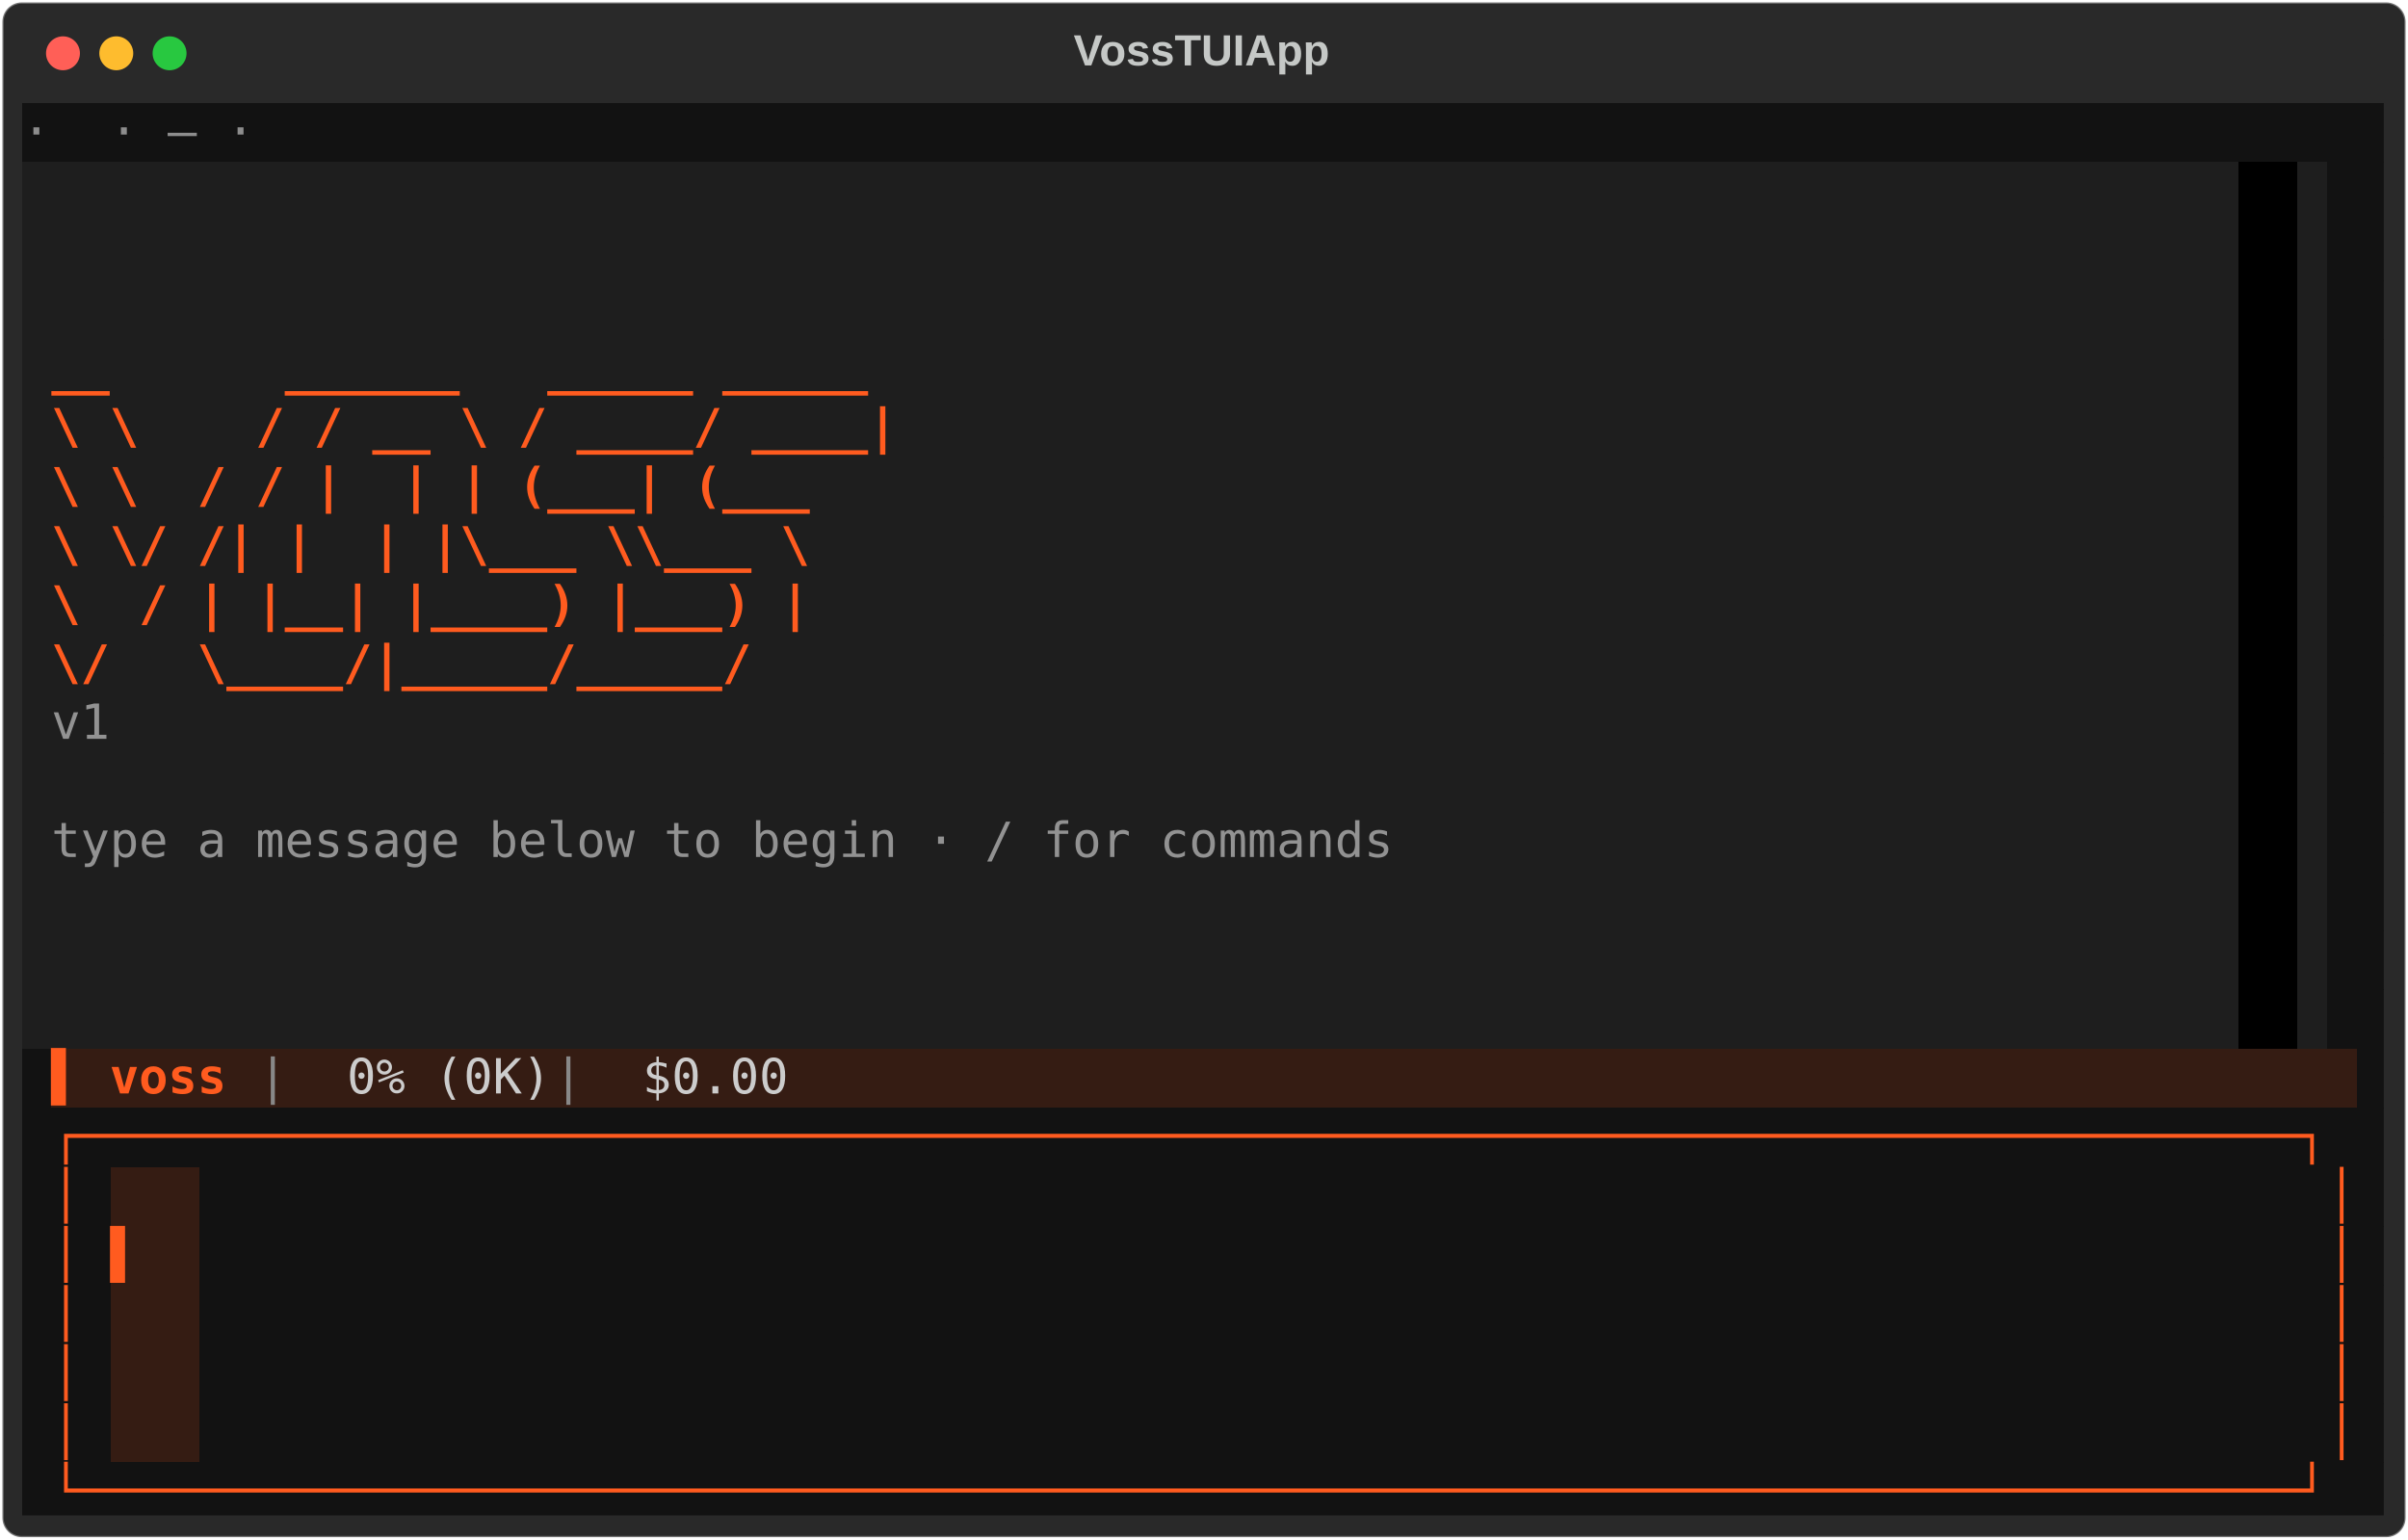
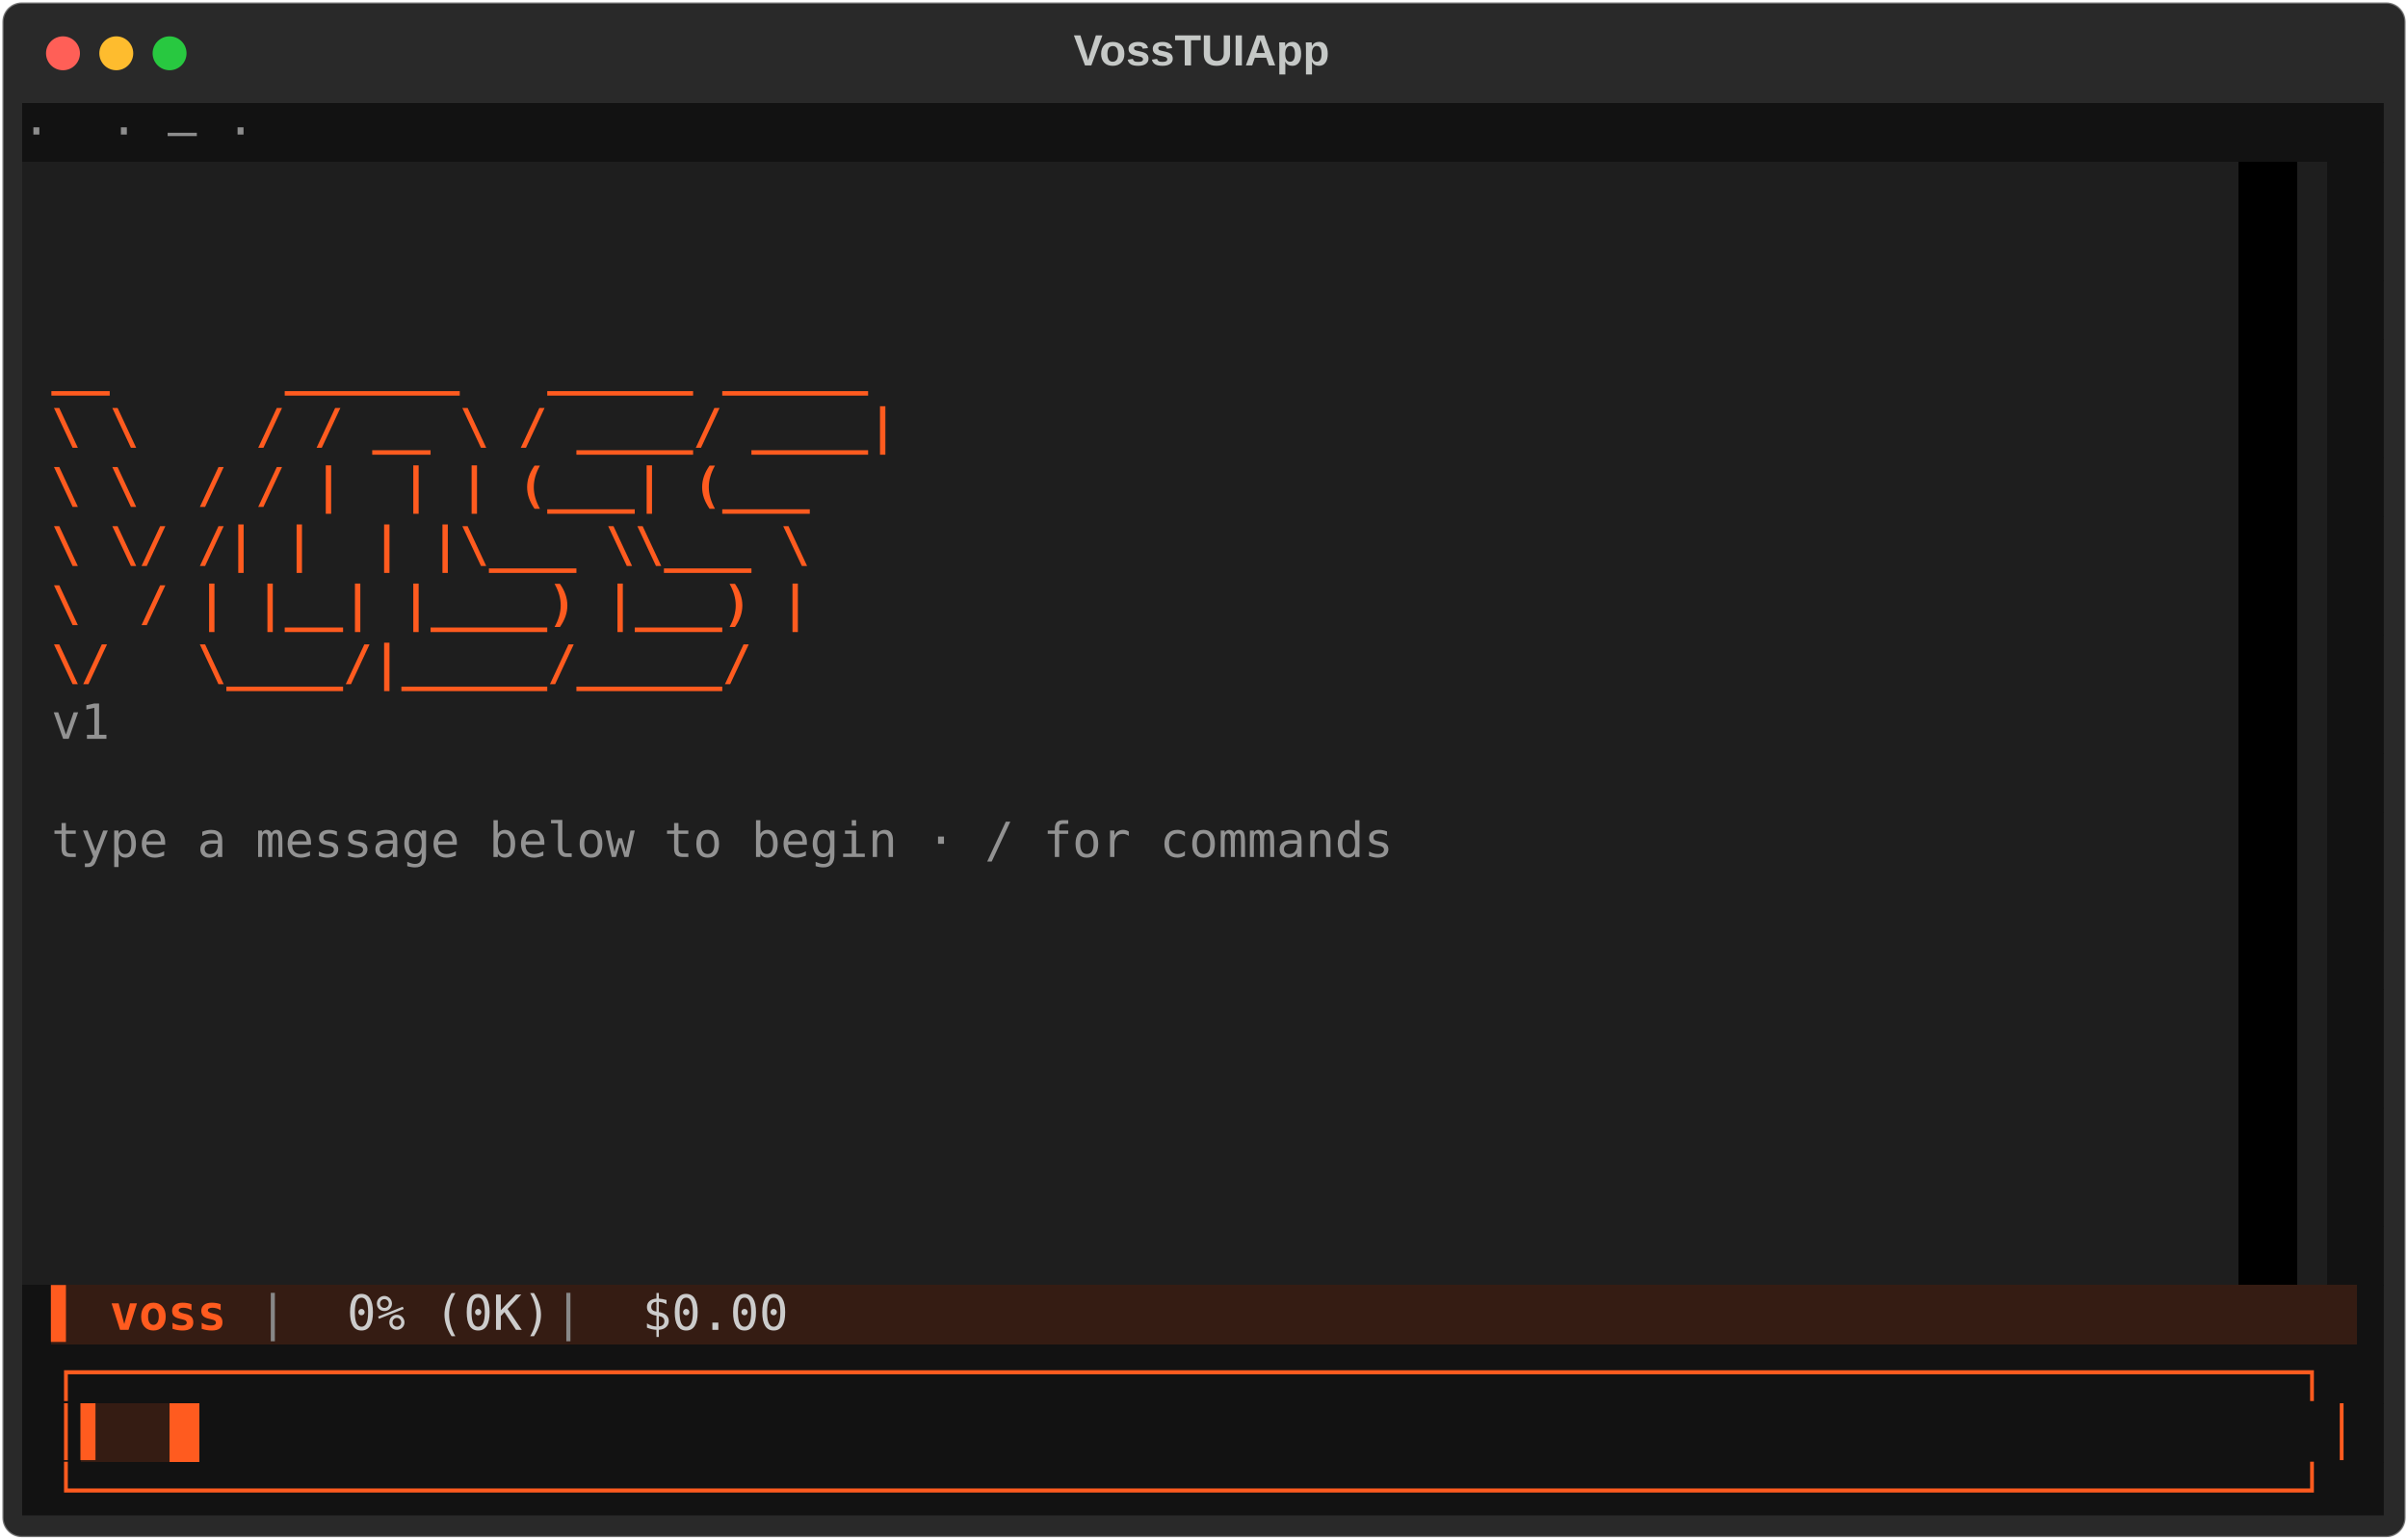
<svg xmlns="http://www.w3.org/2000/svg" class="rich-terminal" viewBox="0 0 994 635.6">
  <style>

    @font-face {
        font-family: "Fira Code";
        src: local("FiraCode-Regular"),
                url("https://cdnjs.cloudflare.com/ajax/libs/firacode/6.2.0/woff2/FiraCode-Regular.woff2") format("woff2"),
                url("https://cdnjs.cloudflare.com/ajax/libs/firacode/6.2.0/woff/FiraCode-Regular.woff") format("woff");
        font-style: normal;
        font-weight: 400;
    }
    @font-face {
        font-family: "Fira Code";
        src: local("FiraCode-Bold"),
                url("https://cdnjs.cloudflare.com/ajax/libs/firacode/6.2.0/woff2/FiraCode-Bold.woff2") format("woff2"),
                url("https://cdnjs.cloudflare.com/ajax/libs/firacode/6.2.0/woff/FiraCode-Bold.woff") format("woff");
        font-style: bold;
        font-weight: 700;
    }

    .terminal-matrix {
        font-family: Fira Code, monospace;
        font-size: 20px;
        line-height: 24.4px;
        font-variant-east-asian: full-width;
    }

    .terminal-title {
        font-size: 18px;
        font-weight: bold;
        font-family: arial;
    }

    .terminal-r1 { fill: #8d8d8d }
.terminal-r2 { fill: #c5c8c6 }
.terminal-r3 { fill: #e0e0e0 }
.terminal-r4 { fill: #ff5b1f;font-weight: bold }
.terminal-r5 { fill: #929292 }
.terminal-r6 { fill: #888888 }
.terminal-r7 { fill: #cccccc }
.terminal-r8 { fill: #ff5b1f }
+ .terminal-r9 { fill: #121212 }
    </style>
  <defs>
    <clipPath id="terminal-clip-terminal">
      <rect x="0" y="0" width="975.0" height="584.6" />
    </clipPath>
    <clipPath id="terminal-line-0">
      <rect x="0" y="1.5" width="976" height="24.65" />
    </clipPath>
    <clipPath id="terminal-line-1">
      <rect x="0" y="25.9" width="976" height="24.65" />
    </clipPath>
    <clipPath id="terminal-line-2">
      <rect x="0" y="50.3" width="976" height="24.65" />
    </clipPath>
    <clipPath id="terminal-line-3">
      <rect x="0" y="74.7" width="976" height="24.65" />
    </clipPath>
    <clipPath id="terminal-line-4">
      <rect x="0" y="99.1" width="976" height="24.65" />
    </clipPath>
    <clipPath id="terminal-line-5">
      <rect x="0" y="123.5" width="976" height="24.65" />
    </clipPath>
    <clipPath id="terminal-line-6">
      <rect x="0" y="147.9" width="976" height="24.65" />
    </clipPath>
    <clipPath id="terminal-line-7">
      <rect x="0" y="172.3" width="976" height="24.65" />
    </clipPath>
    <clipPath id="terminal-line-8">
      <rect x="0" y="196.7" width="976" height="24.65" />
    </clipPath>
    <clipPath id="terminal-line-9">
      <rect x="0" y="221.1" width="976" height="24.65" />
    </clipPath>
    <clipPath id="terminal-line-10">
      <rect x="0" y="245.5" width="976" height="24.65" />
    </clipPath>
    <clipPath id="terminal-line-11">
      <rect x="0" y="269.9" width="976" height="24.65" />
    </clipPath>
    <clipPath id="terminal-line-12">
      <rect x="0" y="294.3" width="976" height="24.65" />
    </clipPath>
    <clipPath id="terminal-line-13">
      <rect x="0" y="318.7" width="976" height="24.65" />
    </clipPath>
    <clipPath id="terminal-line-14">
      <rect x="0" y="343.1" width="976" height="24.65" />
    </clipPath>
    <clipPath id="terminal-line-15">
      <rect x="0" y="367.5" width="976" height="24.65" />
    </clipPath>
    <clipPath id="terminal-line-16">
      <rect x="0" y="391.9" width="976" height="24.65" />
    </clipPath>
    <clipPath id="terminal-line-17">
      <rect x="0" y="416.3" width="976" height="24.65" />
    </clipPath>
    <clipPath id="terminal-line-18">
      <rect x="0" y="440.7" width="976" height="24.65" />
    </clipPath>
    <clipPath id="terminal-line-19">
      <rect x="0" y="465.1" width="976" height="24.65" />
    </clipPath>
    <clipPath id="terminal-line-20">
      <rect x="0" y="489.5" width="976" height="24.65" />
    </clipPath>
    <clipPath id="terminal-line-21">
      <rect x="0" y="513.9" width="976" height="24.65" />
    </clipPath>
    <clipPath id="terminal-line-22">
      <rect x="0" y="538.3" width="976" height="24.65" />
    </clipPath>
  </defs>
  <rect fill="#292929" stroke="rgba(255,255,255,0.35)" stroke-width="1" x="1" y="1" width="992" height="633.6" rx="8" />
  <text class="terminal-title" fill="#c5c8c6" text-anchor="middle" x="496" y="27">VossTUIApp</text>
  <g transform="translate(26,22)">
    <circle cx="0" cy="0" r="7" fill="#ff5f57" />
    <circle cx="22" cy="0" r="7" fill="#febc2e" />
    <circle cx="44" cy="0" r="7" fill="#28c840" />
  </g>
  <g transform="translate(9, 41)" clip-path="url(#terminal-clip-terminal)">
    <rect fill="#121212" x="0" y="1.5" width="122" height="24.65" shape-rendering="crispEdges" />
    <rect fill="#121212" x="122" y="1.5" width="854" height="24.65" shape-rendering="crispEdges" />
    <rect fill="#1e1e1e" x="0" y="25.9" width="12.2" height="24.65" shape-rendering="crispEdges" />
    <rect fill="#1e1e1e" x="12.2" y="25.9" width="902.8" height="24.65" shape-rendering="crispEdges" />
    <rect fill="#000000" x="915" y="25.9" width="24.4" height="24.65" shape-rendering="crispEdges" />
    <rect fill="#1e1e1e" x="939.4" y="25.9" width="12.2" height="24.65" shape-rendering="crispEdges" />
    <rect fill="#121212" x="951.6" y="25.9" width="24.4" height="24.65" shape-rendering="crispEdges" />
    <rect fill="#1e1e1e" x="0" y="50.3" width="12.2" height="24.65" shape-rendering="crispEdges" />
    <rect fill="#1e1e1e" x="12.2" y="50.3" width="902.8" height="24.65" shape-rendering="crispEdges" />
    <rect fill="#000000" x="915" y="50.3" width="24.4" height="24.65" shape-rendering="crispEdges" />
    <rect fill="#1e1e1e" x="939.4" y="50.3" width="12.2" height="24.65" shape-rendering="crispEdges" />
    <rect fill="#121212" x="951.6" y="50.3" width="24.4" height="24.65" shape-rendering="crispEdges" />
    <rect fill="#1e1e1e" x="0" y="74.7" width="12.2" height="24.65" shape-rendering="crispEdges" />
    <rect fill="#1e1e1e" x="12.2" y="74.7" width="902.8" height="24.65" shape-rendering="crispEdges" />
    <rect fill="#000000" x="915" y="74.7" width="24.4" height="24.65" shape-rendering="crispEdges" />
    <rect fill="#1e1e1e" x="939.4" y="74.7" width="12.2" height="24.65" shape-rendering="crispEdges" />
    <rect fill="#121212" x="951.6" y="74.7" width="24.4" height="24.65" shape-rendering="crispEdges" />
    <rect fill="#1e1e1e" x="0" y="99.1" width="12.2" height="24.65" shape-rendering="crispEdges" />
    <rect fill="#1e1e1e" x="12.2" y="99.1" width="658.8" height="24.65" shape-rendering="crispEdges" />
    <rect fill="#1e1e1e" x="671" y="99.1" width="244" height="24.65" shape-rendering="crispEdges" />
    <rect fill="#000000" x="915" y="99.1" width="24.4" height="24.65" shape-rendering="crispEdges" />
    <rect fill="#1e1e1e" x="939.4" y="99.1" width="12.2" height="24.65" shape-rendering="crispEdges" />
    <rect fill="#121212" x="951.6" y="99.1" width="24.4" height="24.65" shape-rendering="crispEdges" />
    <rect fill="#1e1e1e" x="0" y="123.5" width="12.2" height="24.65" shape-rendering="crispEdges" />
    <rect fill="#1e1e1e" x="12.2" y="123.5" width="658.8" height="24.65" shape-rendering="crispEdges" />
    <rect fill="#1e1e1e" x="671" y="123.5" width="244" height="24.65" shape-rendering="crispEdges" />
    <rect fill="#000000" x="915" y="123.5" width="24.4" height="24.65" shape-rendering="crispEdges" />
    <rect fill="#1e1e1e" x="939.4" y="123.5" width="12.2" height="24.65" shape-rendering="crispEdges" />
    <rect fill="#121212" x="951.6" y="123.5" width="24.4" height="24.65" shape-rendering="crispEdges" />
    <rect fill="#1e1e1e" x="0" y="147.9" width="12.2" height="24.65" shape-rendering="crispEdges" />
    <rect fill="#1e1e1e" x="12.2" y="147.9" width="646.6" height="24.65" shape-rendering="crispEdges" />
    <rect fill="#1e1e1e" x="658.8" y="147.9" width="256.2" height="24.65" shape-rendering="crispEdges" />
    <rect fill="#000000" x="915" y="147.9" width="24.4" height="24.65" shape-rendering="crispEdges" />
    <rect fill="#1e1e1e" x="939.4" y="147.9" width="12.2" height="24.65" shape-rendering="crispEdges" />
    <rect fill="#121212" x="951.6" y="147.9" width="24.4" height="24.65" shape-rendering="crispEdges" />
    <rect fill="#1e1e1e" x="0" y="172.3" width="12.2" height="24.65" shape-rendering="crispEdges" />
    <rect fill="#1e1e1e" x="12.2" y="172.3" width="658.8" height="24.65" shape-rendering="crispEdges" />
    <rect fill="#1e1e1e" x="671" y="172.3" width="244" height="24.65" shape-rendering="crispEdges" />
    <rect fill="#000000" x="915" y="172.3" width="24.4" height="24.65" shape-rendering="crispEdges" />
    <rect fill="#1e1e1e" x="939.4" y="172.3" width="12.2" height="24.65" shape-rendering="crispEdges" />
    <rect fill="#121212" x="951.6" y="172.3" width="24.4" height="24.65" shape-rendering="crispEdges" />
    <rect fill="#1e1e1e" x="0" y="196.7" width="12.2" height="24.65" shape-rendering="crispEdges" />
    <rect fill="#1e1e1e" x="12.2" y="196.7" width="658.8" height="24.65" shape-rendering="crispEdges" />
    <rect fill="#1e1e1e" x="671" y="196.7" width="244" height="24.65" shape-rendering="crispEdges" />
    <rect fill="#000000" x="915" y="196.7" width="24.4" height="24.65" shape-rendering="crispEdges" />
    <rect fill="#1e1e1e" x="939.4" y="196.7" width="12.2" height="24.65" shape-rendering="crispEdges" />
    <rect fill="#121212" x="951.6" y="196.7" width="24.4" height="24.65" shape-rendering="crispEdges" />
    <rect fill="#1e1e1e" x="0" y="221.1" width="12.2" height="24.65" shape-rendering="crispEdges" />
    <rect fill="#1e1e1e" x="12.2" y="221.1" width="658.8" height="24.65" shape-rendering="crispEdges" />
    <rect fill="#1e1e1e" x="671" y="221.1" width="244" height="24.65" shape-rendering="crispEdges" />
    <rect fill="#000000" x="915" y="221.1" width="24.4" height="24.65" shape-rendering="crispEdges" />
    <rect fill="#1e1e1e" x="939.4" y="221.1" width="12.2" height="24.65" shape-rendering="crispEdges" />
    <rect fill="#121212" x="951.6" y="221.1" width="24.4" height="24.65" shape-rendering="crispEdges" />
    <rect fill="#1e1e1e" x="0" y="245.5" width="12.2" height="24.65" shape-rendering="crispEdges" />
    <rect fill="#1e1e1e" x="12.2" y="245.5" width="500.2" height="24.65" shape-rendering="crispEdges" />
    <rect fill="#1e1e1e" x="512.4" y="245.5" width="402.6" height="24.65" shape-rendering="crispEdges" />
    <rect fill="#000000" x="915" y="245.5" width="24.4" height="24.65" shape-rendering="crispEdges" />
    <rect fill="#1e1e1e" x="939.4" y="245.5" width="12.2" height="24.65" shape-rendering="crispEdges" />
    <rect fill="#121212" x="951.6" y="245.5" width="24.4" height="24.65" shape-rendering="crispEdges" />
    <rect fill="#1e1e1e" x="0" y="269.9" width="12.2" height="24.65" shape-rendering="crispEdges" />
    <rect fill="#1e1e1e" x="12.2" y="269.9" width="902.8" height="24.65" shape-rendering="crispEdges" />
    <rect fill="#000000" x="915" y="269.9" width="24.4" height="24.65" shape-rendering="crispEdges" />
    <rect fill="#1e1e1e" x="939.4" y="269.9" width="12.2" height="24.65" shape-rendering="crispEdges" />
    <rect fill="#121212" x="951.6" y="269.9" width="24.4" height="24.65" shape-rendering="crispEdges" />
    <rect fill="#1e1e1e" x="0" y="294.3" width="12.2" height="24.65" shape-rendering="crispEdges" />
    <rect fill="#1e1e1e" x="12.2" y="294.3" width="768.6" height="24.65" shape-rendering="crispEdges" />
    <rect fill="#1e1e1e" x="780.8" y="294.3" width="134.2" height="24.65" shape-rendering="crispEdges" />
    <rect fill="#000000" x="915" y="294.3" width="24.4" height="24.65" shape-rendering="crispEdges" />
    <rect fill="#1e1e1e" x="939.4" y="294.3" width="12.2" height="24.65" shape-rendering="crispEdges" />
    <rect fill="#121212" x="951.6" y="294.3" width="24.4" height="24.65" shape-rendering="crispEdges" />
    <rect fill="#1e1e1e" x="0" y="318.7" width="12.2" height="24.65" shape-rendering="crispEdges" />
    <rect fill="#1e1e1e" x="12.2" y="318.7" width="902.8" height="24.65" shape-rendering="crispEdges" />
    <rect fill="#000000" x="915" y="318.7" width="24.4" height="24.65" shape-rendering="crispEdges" />
    <rect fill="#1e1e1e" x="939.4" y="318.7" width="12.2" height="24.65" shape-rendering="crispEdges" />
    <rect fill="#121212" x="951.6" y="318.7" width="24.4" height="24.65" shape-rendering="crispEdges" />
    <rect fill="#1e1e1e" x="0" y="343.1" width="12.2" height="24.65" shape-rendering="crispEdges" />
    <rect fill="#1e1e1e" x="12.2" y="343.1" width="902.8" height="24.65" shape-rendering="crispEdges" />
    <rect fill="#000000" x="915" y="343.1" width="24.4" height="24.65" shape-rendering="crispEdges" />
    <rect fill="#1e1e1e" x="939.4" y="343.1" width="12.2" height="24.65" shape-rendering="crispEdges" />
    <rect fill="#121212" x="951.6" y="343.1" width="24.4" height="24.65" shape-rendering="crispEdges" />
    <rect fill="#1e1e1e" x="0" y="367.5" width="12.2" height="24.65" shape-rendering="crispEdges" />
    <rect fill="#1e1e1e" x="12.2" y="367.5" width="902.8" height="24.65" shape-rendering="crispEdges" />
    <rect fill="#000000" x="915" y="367.5" width="24.4" height="24.65" shape-rendering="crispEdges" />
    <rect fill="#1e1e1e" x="939.4" y="367.5" width="12.2" height="24.65" shape-rendering="crispEdges" />
    <rect fill="#121212" x="951.6" y="367.5" width="24.4" height="24.65" shape-rendering="crispEdges" />
-     <rect fill="#121212" x="0" y="391.9" width="12.2" height="24.65" shape-rendering="crispEdges" />
-     <rect fill="#351c13" x="12.2" y="391.9" width="85.4" height="24.65" shape-rendering="crispEdges" />
-     <rect fill="#351c13" x="97.6" y="391.9" width="36.6" height="24.65" shape-rendering="crispEdges" />
-     <rect fill="#351c13" x="134.2" y="391.9" width="85.4" height="24.65" shape-rendering="crispEdges" />
-     <rect fill="#351c13" x="219.6" y="391.9" width="36.6" height="24.65" shape-rendering="crispEdges" />
-     <rect fill="#351c13" x="256.2" y="391.9" width="61" height="24.65" shape-rendering="crispEdges" />
-     <rect fill="#351c13" x="317.2" y="391.9" width="646.6" height="24.65" shape-rendering="crispEdges" />
-     <rect fill="#121212" x="963.8" y="391.9" width="12.2" height="24.65" shape-rendering="crispEdges" />
-     <rect fill="#121212" x="0" y="416.3" width="12.2" height="24.65" shape-rendering="crispEdges" />
-     <rect fill="#121212" x="12.2" y="416.3" width="951.6" height="24.65" shape-rendering="crispEdges" />
-     <rect fill="#121212" x="963.8" y="416.3" width="12.2" height="24.65" shape-rendering="crispEdges" />
-     <rect fill="#121212" x="0" y="440.7" width="12.2" height="24.65" shape-rendering="crispEdges" />
-     <rect fill="#121212" x="12.2" y="440.7" width="12.2" height="24.65" shape-rendering="crispEdges" />
-     <rect fill="#121212" x="24.4" y="440.7" width="12.2" height="24.65" shape-rendering="crispEdges" />
-     <rect fill="#351c13" x="36.6" y="440.7" width="36.6" height="24.65" shape-rendering="crispEdges" />
-     <rect fill="#121212" x="73.2" y="440.7" width="878.4" height="24.65" shape-rendering="crispEdges" />
-     <rect fill="#121212" x="951.6" y="440.7" width="12.2" height="24.65" shape-rendering="crispEdges" />
-     <rect fill="#121212" x="963.8" y="440.7" width="12.2" height="24.65" shape-rendering="crispEdges" />
-     <rect fill="#121212" x="0" y="465.1" width="12.2" height="24.65" shape-rendering="crispEdges" />
-     <rect fill="#121212" x="12.2" y="465.1" width="12.2" height="24.65" shape-rendering="crispEdges" />
-     <rect fill="#121212" x="24.4" y="465.1" width="12.2" height="24.65" shape-rendering="crispEdges" />
-     <rect fill="#351c13" x="36.6" y="465.1" width="36.6" height="24.65" shape-rendering="crispEdges" />
-     <rect fill="#121212" x="73.2" y="465.1" width="854" height="24.65" shape-rendering="crispEdges" />
-     <rect fill="#121212" x="927.2" y="465.1" width="24.4" height="24.65" shape-rendering="crispEdges" />
-     <rect fill="#121212" x="951.6" y="465.1" width="12.2" height="24.65" shape-rendering="crispEdges" />
-     <rect fill="#121212" x="963.8" y="465.1" width="12.2" height="24.65" shape-rendering="crispEdges" />
+     <rect fill="#1e1e1e" x="0" y="391.9" width="12.2" height="24.65" shape-rendering="crispEdges" />
+     <rect fill="#1e1e1e" x="12.2" y="391.9" width="902.8" height="24.65" shape-rendering="crispEdges" />
+     <rect fill="#000000" x="915" y="391.9" width="24.4" height="24.65" shape-rendering="crispEdges" />
+     <rect fill="#1e1e1e" x="939.4" y="391.9" width="12.2" height="24.65" shape-rendering="crispEdges" />
+     <rect fill="#121212" x="951.6" y="391.9" width="24.4" height="24.65" shape-rendering="crispEdges" />
+     <rect fill="#1e1e1e" x="0" y="416.3" width="12.2" height="24.65" shape-rendering="crispEdges" />
+     <rect fill="#1e1e1e" x="12.2" y="416.3" width="902.8" height="24.65" shape-rendering="crispEdges" />
+     <rect fill="#000000" x="915" y="416.3" width="24.4" height="24.65" shape-rendering="crispEdges" />
+     <rect fill="#1e1e1e" x="939.4" y="416.3" width="12.2" height="24.65" shape-rendering="crispEdges" />
+     <rect fill="#121212" x="951.6" y="416.3" width="24.4" height="24.65" shape-rendering="crispEdges" />
+     <rect fill="#1e1e1e" x="0" y="440.7" width="12.2" height="24.65" shape-rendering="crispEdges" />
+     <rect fill="#1e1e1e" x="12.2" y="440.7" width="902.8" height="24.65" shape-rendering="crispEdges" />
+     <rect fill="#000000" x="915" y="440.7" width="24.4" height="24.65" shape-rendering="crispEdges" />
+     <rect fill="#1e1e1e" x="939.4" y="440.7" width="12.2" height="24.65" shape-rendering="crispEdges" />
+     <rect fill="#121212" x="951.6" y="440.7" width="24.4" height="24.65" shape-rendering="crispEdges" />
+     <rect fill="#1e1e1e" x="0" y="465.1" width="12.2" height="24.65" shape-rendering="crispEdges" />
+     <rect fill="#1e1e1e" x="12.2" y="465.1" width="902.8" height="24.65" shape-rendering="crispEdges" />
+     <rect fill="#000000" x="915" y="465.1" width="24.4" height="24.65" shape-rendering="crispEdges" />
+     <rect fill="#1e1e1e" x="939.4" y="465.1" width="12.2" height="24.65" shape-rendering="crispEdges" />
+     <rect fill="#121212" x="951.6" y="465.1" width="24.4" height="24.65" shape-rendering="crispEdges" />
    <rect fill="#121212" x="0" y="489.5" width="12.2" height="24.65" shape-rendering="crispEdges" />
-     <rect fill="#121212" x="12.2" y="489.5" width="12.2" height="24.65" shape-rendering="crispEdges" />
-     <rect fill="#121212" x="24.4" y="489.5" width="12.2" height="24.65" shape-rendering="crispEdges" />
-     <rect fill="#351c13" x="36.6" y="489.5" width="36.6" height="24.65" shape-rendering="crispEdges" />
-     <rect fill="#121212" x="73.2" y="489.5" width="878.4" height="24.65" shape-rendering="crispEdges" />
-     <rect fill="#121212" x="951.6" y="489.5" width="12.2" height="24.65" shape-rendering="crispEdges" />
+     <rect fill="#351c13" x="12.2" y="489.5" width="85.4" height="24.65" shape-rendering="crispEdges" />
+     <rect fill="#351c13" x="97.6" y="489.5" width="36.6" height="24.65" shape-rendering="crispEdges" />
+     <rect fill="#351c13" x="134.2" y="489.5" width="85.4" height="24.65" shape-rendering="crispEdges" />
+     <rect fill="#351c13" x="219.6" y="489.5" width="36.6" height="24.65" shape-rendering="crispEdges" />
+     <rect fill="#351c13" x="256.2" y="489.5" width="61" height="24.65" shape-rendering="crispEdges" />
+     <rect fill="#351c13" x="317.2" y="489.5" width="646.6" height="24.65" shape-rendering="crispEdges" />
    <rect fill="#121212" x="963.8" y="489.5" width="12.2" height="24.65" shape-rendering="crispEdges" />
    <rect fill="#121212" x="0" y="513.9" width="12.2" height="24.65" shape-rendering="crispEdges" />
-     <rect fill="#121212" x="12.2" y="513.9" width="12.2" height="24.65" shape-rendering="crispEdges" />
-     <rect fill="#121212" x="24.4" y="513.9" width="12.2" height="24.65" shape-rendering="crispEdges" />
-     <rect fill="#351c13" x="36.6" y="513.9" width="36.6" height="24.65" shape-rendering="crispEdges" />
-     <rect fill="#121212" x="73.2" y="513.9" width="878.4" height="24.65" shape-rendering="crispEdges" />
-     <rect fill="#121212" x="951.6" y="513.9" width="12.2" height="24.65" shape-rendering="crispEdges" />
+     <rect fill="#121212" x="12.2" y="513.9" width="951.6" height="24.65" shape-rendering="crispEdges" />
    <rect fill="#121212" x="963.8" y="513.9" width="12.2" height="24.65" shape-rendering="crispEdges" />
    <rect fill="#121212" x="0" y="538.3" width="12.2" height="24.65" shape-rendering="crispEdges" />
    <rect fill="#121212" x="12.2" y="538.3" width="12.2" height="24.65" shape-rendering="crispEdges" />
-     <rect fill="#121212" x="24.4" y="538.3" width="12.2" height="24.65" shape-rendering="crispEdges" />
-     <rect fill="#351c13" x="36.6" y="538.3" width="36.6" height="24.65" shape-rendering="crispEdges" />
-     <rect fill="#121212" x="73.2" y="538.3" width="878.4" height="24.65" shape-rendering="crispEdges" />
+     <rect fill="#351c13" x="24.4" y="538.3" width="36.6" height="24.65" shape-rendering="crispEdges" />
+     <rect fill="#121212" x="61" y="538.3" width="0" height="24.65" shape-rendering="crispEdges" />
+     <rect fill="#ff5b1f" x="61" y="538.3" width="12.2" height="24.65" shape-rendering="crispEdges" />
+     <rect fill="#121212" x="73.2" y="538.3" width="866.2" height="24.65" shape-rendering="crispEdges" />
+     <rect fill="#121212" x="939.4" y="538.3" width="12.2" height="24.65" shape-rendering="crispEdges" />
    <rect fill="#121212" x="951.6" y="538.3" width="12.2" height="24.65" shape-rendering="crispEdges" />
    <rect fill="#121212" x="963.8" y="538.3" width="12.2" height="24.65" shape-rendering="crispEdges" />
    <rect fill="#121212" x="0" y="562.7" width="12.2" height="24.65" shape-rendering="crispEdges" />
    <rect fill="#121212" x="12.2" y="562.7" width="951.6" height="24.65" shape-rendering="crispEdges" />
    <rect fill="#121212" x="963.8" y="562.7" width="12.2" height="24.65" shape-rendering="crispEdges" />
    <g class="terminal-matrix">
      <text class="terminal-r1" x="0" y="20" textLength="122" clip-path="url(#terminal-line-0)"> ·  · — · </text>
      <text class="terminal-r2" x="976" y="20" textLength="12.2" clip-path="url(#terminal-line-0)">
</text>
      <text class="terminal-r2" x="976" y="44.4" textLength="12.2" clip-path="url(#terminal-line-1)">
</text>
      <text class="terminal-r2" x="976" y="68.8" textLength="12.2" clip-path="url(#terminal-line-2)">
</text>
      <text class="terminal-r2" x="976" y="93.2" textLength="12.2" clip-path="url(#terminal-line-3)">
</text>
      <text class="terminal-r4" x="12.2" y="117.6" textLength="658.8" clip-path="url(#terminal-line-4)">                          __      ______   _____ _____</text>
      <text class="terminal-r2" x="976" y="117.6" textLength="12.2" clip-path="url(#terminal-line-4)">
</text>
      <text class="terminal-r4" x="12.2" y="142" textLength="658.8" clip-path="url(#terminal-line-5)">                         \ \    / / __ \ / ____/ ____|</text>
      <text class="terminal-r2" x="976" y="142" textLength="12.2" clip-path="url(#terminal-line-5)">
</text>
      <text class="terminal-r4" x="12.2" y="166.4" textLength="646.6" clip-path="url(#terminal-line-6)">                           \ \  / / |  | | (___| (___</text>
      <text class="terminal-r2" x="976" y="166.4" textLength="12.2" clip-path="url(#terminal-line-6)">
</text>
      <text class="terminal-r4" x="12.2" y="190.8" textLength="658.8" clip-path="url(#terminal-line-7)">                            \ \/ /| |  | |\___ \\___ \</text>
      <text class="terminal-r2" x="976" y="190.8" textLength="12.2" clip-path="url(#terminal-line-7)">
</text>
      <text class="terminal-r4" x="12.2" y="215.2" textLength="658.8" clip-path="url(#terminal-line-8)">                            \  / | |__| |____) |___) |</text>
      <text class="terminal-r2" x="976" y="215.2" textLength="12.2" clip-path="url(#terminal-line-8)">
</text>
      <text class="terminal-r4" x="12.2" y="239.6" textLength="658.8" clip-path="url(#terminal-line-9)">                              \/   \____/|_____/_____/</text>
      <text class="terminal-r2" x="976" y="239.6" textLength="12.2" clip-path="url(#terminal-line-9)">
</text>
      <text class="terminal-r5" x="12.2" y="264" textLength="500.2" clip-path="url(#terminal-line-10)">                                       v1</text>
      <text class="terminal-r2" x="976" y="264" textLength="12.2" clip-path="url(#terminal-line-10)">
</text>
      <text class="terminal-r2" x="976" y="288.4" textLength="12.2" clip-path="url(#terminal-line-11)">
</text>
      <text class="terminal-r5" x="12.2" y="312.8" textLength="768.6" clip-path="url(#terminal-line-12)">                 type a message below to begin · / for commands</text>
      <text class="terminal-r2" x="976" y="312.8" textLength="12.2" clip-path="url(#terminal-line-12)">
</text>
      <text class="terminal-r2" x="976" y="337.2" textLength="12.2" clip-path="url(#terminal-line-13)">
</text>
      <text class="terminal-r2" x="976" y="361.6" textLength="12.2" clip-path="url(#terminal-line-14)">
</text>
      <text class="terminal-r2" x="976" y="386" textLength="12.2" clip-path="url(#terminal-line-15)">
</text>
-       <text class="terminal-r4" x="12.2" y="410.4" textLength="85.4" clip-path="url(#terminal-line-16)"> ▌ voss</text>
-       <text class="terminal-r6" x="97.6" y="410.4" textLength="36.6" clip-path="url(#terminal-line-16)"> | </text>
-       <text class="terminal-r7" x="134.2" y="410.4" textLength="85.4" clip-path="url(#terminal-line-16)">0% (0K)</text>
-       <text class="terminal-r6" x="219.6" y="410.4" textLength="36.6" clip-path="url(#terminal-line-16)"> | </text>
-       <text class="terminal-r7" x="256.2" y="410.4" textLength="61" clip-path="url(#terminal-line-16)">$0.00</text>
      <text class="terminal-r2" x="976" y="410.4" textLength="12.2" clip-path="url(#terminal-line-16)">
</text>
-       <text class="terminal-r8" x="12.2" y="434.8" textLength="951.6" clip-path="url(#terminal-line-17)">┌────────────────────────────────────────────────────────────────────────────┐</text>
      <text class="terminal-r2" x="976" y="434.8" textLength="12.2" clip-path="url(#terminal-line-17)">
</text>
-       <text class="terminal-r8" x="12.2" y="459.2" textLength="12.2" clip-path="url(#terminal-line-18)">│</text>
-       <text class="terminal-r8" x="951.6" y="459.2" textLength="12.2" clip-path="url(#terminal-line-18)">│</text>
      <text class="terminal-r2" x="976" y="459.2" textLength="12.2" clip-path="url(#terminal-line-18)">
</text>
-       <text class="terminal-r8" x="12.2" y="483.6" textLength="12.2" clip-path="url(#terminal-line-19)">│</text>
-       <text class="terminal-r4" x="36.6" y="483.6" textLength="36.6" clip-path="url(#terminal-line-19)">▌  </text>
-       <text class="terminal-r8" x="951.6" y="483.6" textLength="12.2" clip-path="url(#terminal-line-19)">│</text>
      <text class="terminal-r2" x="976" y="483.6" textLength="12.2" clip-path="url(#terminal-line-19)">
</text>
-       <text class="terminal-r8" x="12.2" y="508" textLength="12.2" clip-path="url(#terminal-line-20)">│</text>
-       <text class="terminal-r8" x="951.6" y="508" textLength="12.2" clip-path="url(#terminal-line-20)">│</text>
+       <text class="terminal-r4" x="12.2" y="508" textLength="85.4" clip-path="url(#terminal-line-20)"> ▌ voss</text>
+       <text class="terminal-r6" x="97.6" y="508" textLength="36.6" clip-path="url(#terminal-line-20)"> | </text>
+       <text class="terminal-r7" x="134.2" y="508" textLength="85.4" clip-path="url(#terminal-line-20)">0% (0K)</text>
+       <text class="terminal-r6" x="219.6" y="508" textLength="36.6" clip-path="url(#terminal-line-20)"> | </text>
+       <text class="terminal-r7" x="256.2" y="508" textLength="61" clip-path="url(#terminal-line-20)">$0.00</text>
      <text class="terminal-r2" x="976" y="508" textLength="12.2" clip-path="url(#terminal-line-20)">
</text>
-       <text class="terminal-r8" x="12.2" y="532.4" textLength="12.2" clip-path="url(#terminal-line-21)">│</text>
-       <text class="terminal-r8" x="951.6" y="532.4" textLength="12.2" clip-path="url(#terminal-line-21)">│</text>
+       <text class="terminal-r8" x="12.2" y="532.4" textLength="951.6" clip-path="url(#terminal-line-21)">┌────────────────────────────────────────────────────────────────────────────┐</text>
      <text class="terminal-r2" x="976" y="532.4" textLength="12.2" clip-path="url(#terminal-line-21)">
</text>
      <text class="terminal-r8" x="12.2" y="556.8" textLength="12.2" clip-path="url(#terminal-line-22)">│</text>
+       <text class="terminal-r4" x="24.4" y="556.8" textLength="36.6" clip-path="url(#terminal-line-22)">▌  </text>
      <text class="terminal-r8" x="951.6" y="556.8" textLength="12.2" clip-path="url(#terminal-line-22)">│</text>
      <text class="terminal-r2" x="976" y="556.8" textLength="12.2" clip-path="url(#terminal-line-22)">
</text>
      <text class="terminal-r8" x="12.2" y="581.2" textLength="951.6" clip-path="url(#terminal-line-23)">└────────────────────────────────────────────────────────────────────────────┘</text>
    </g>
  </g>
</svg>
